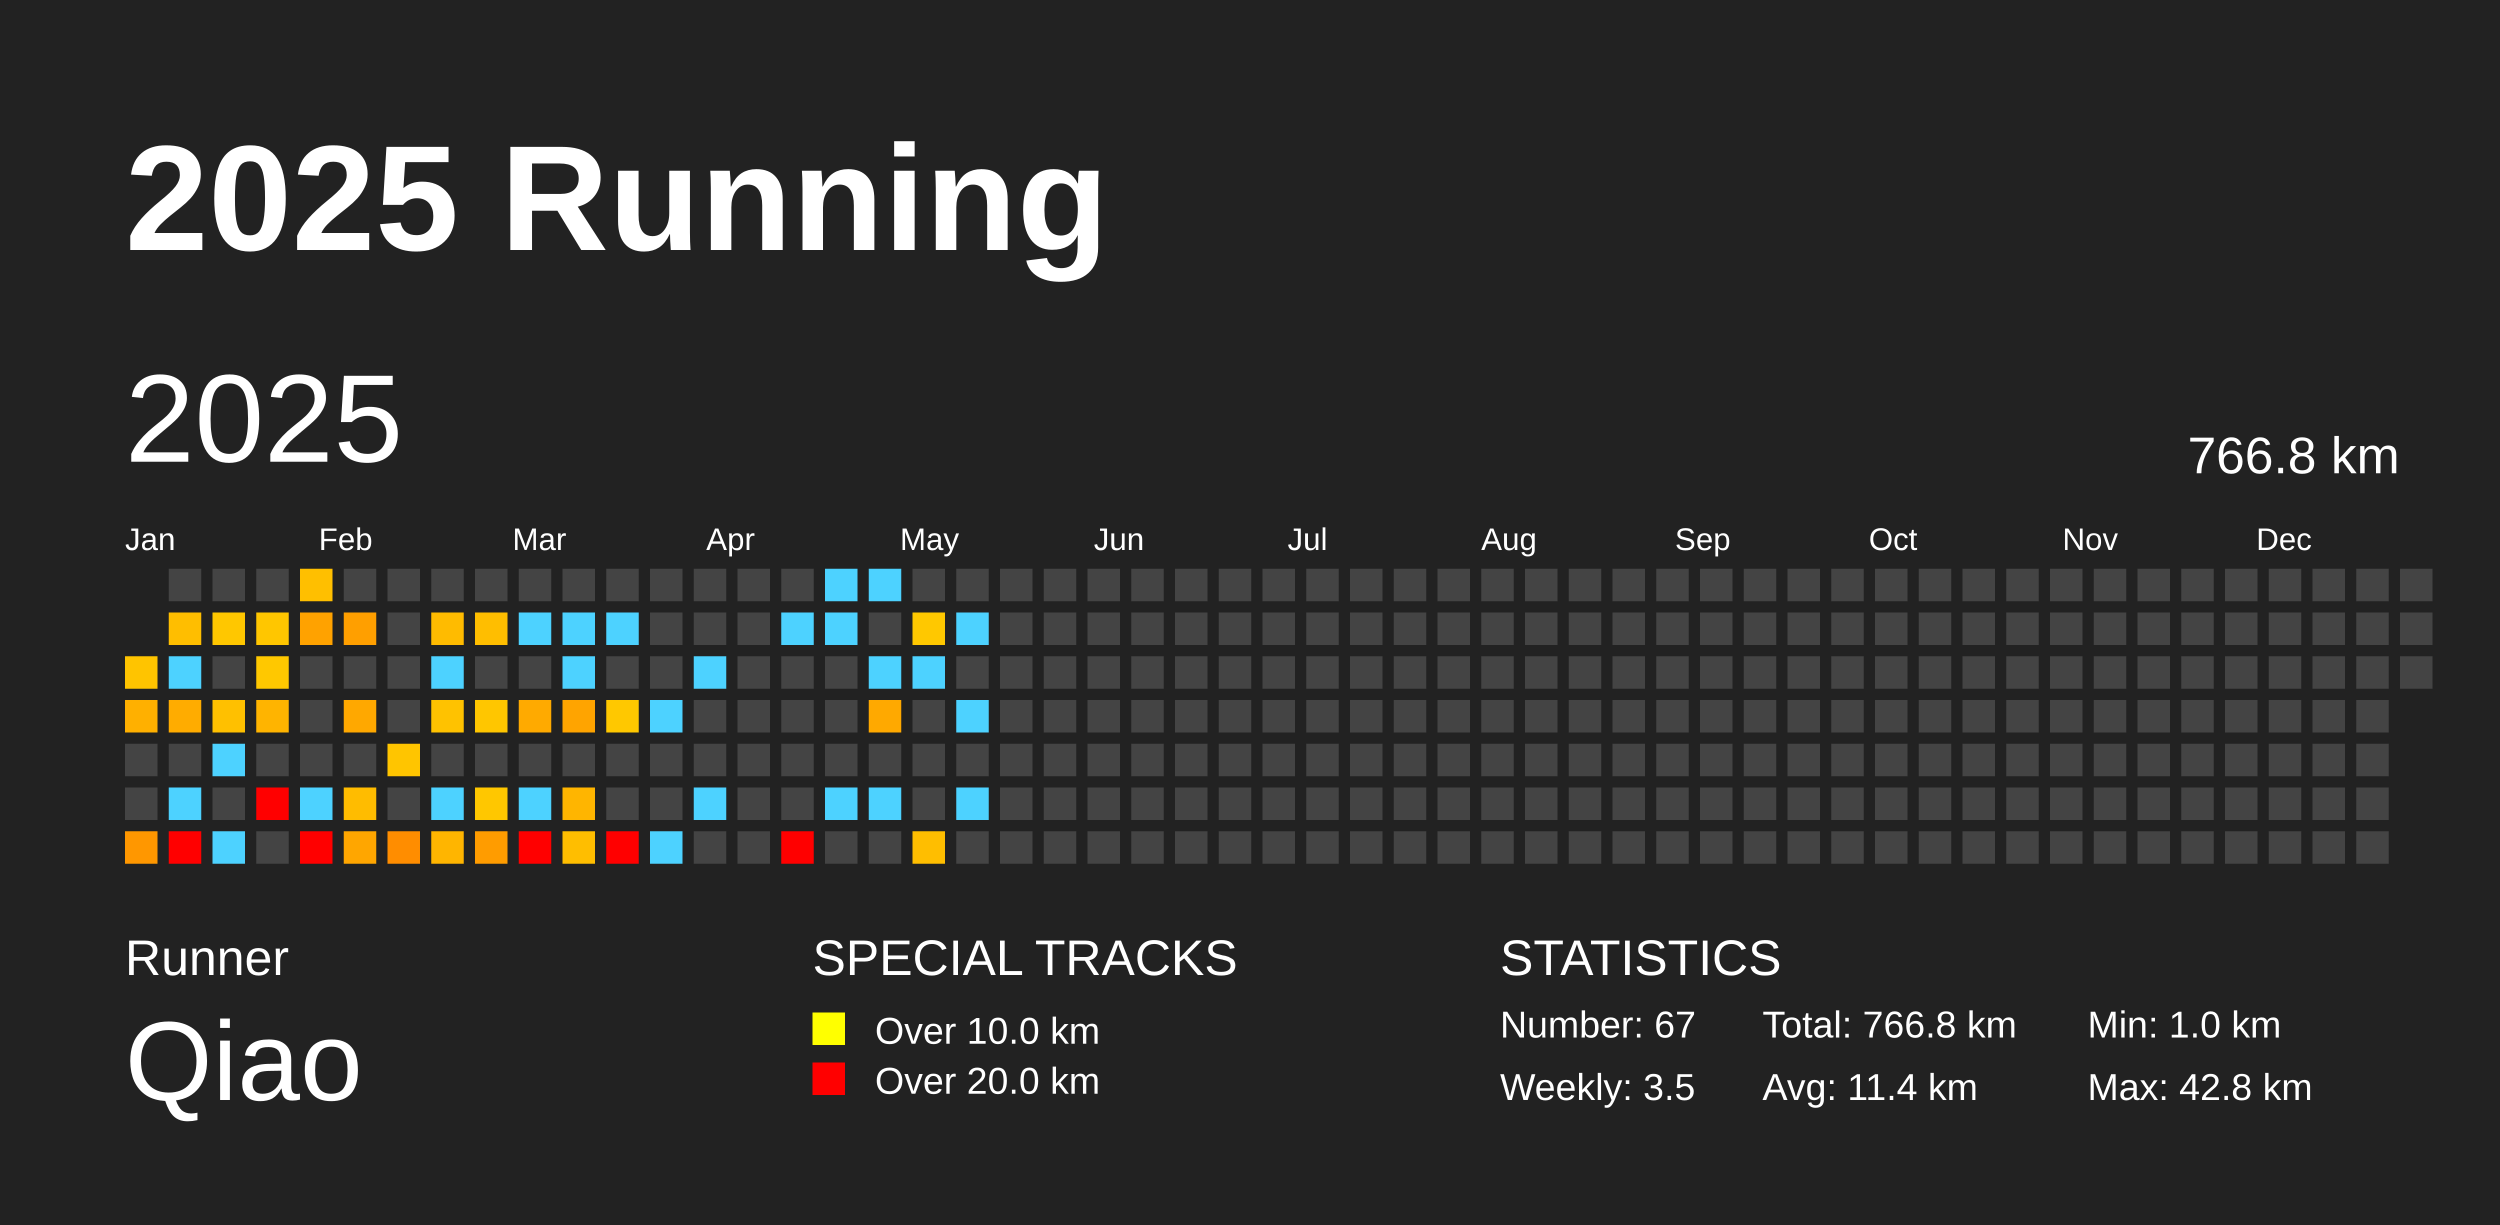
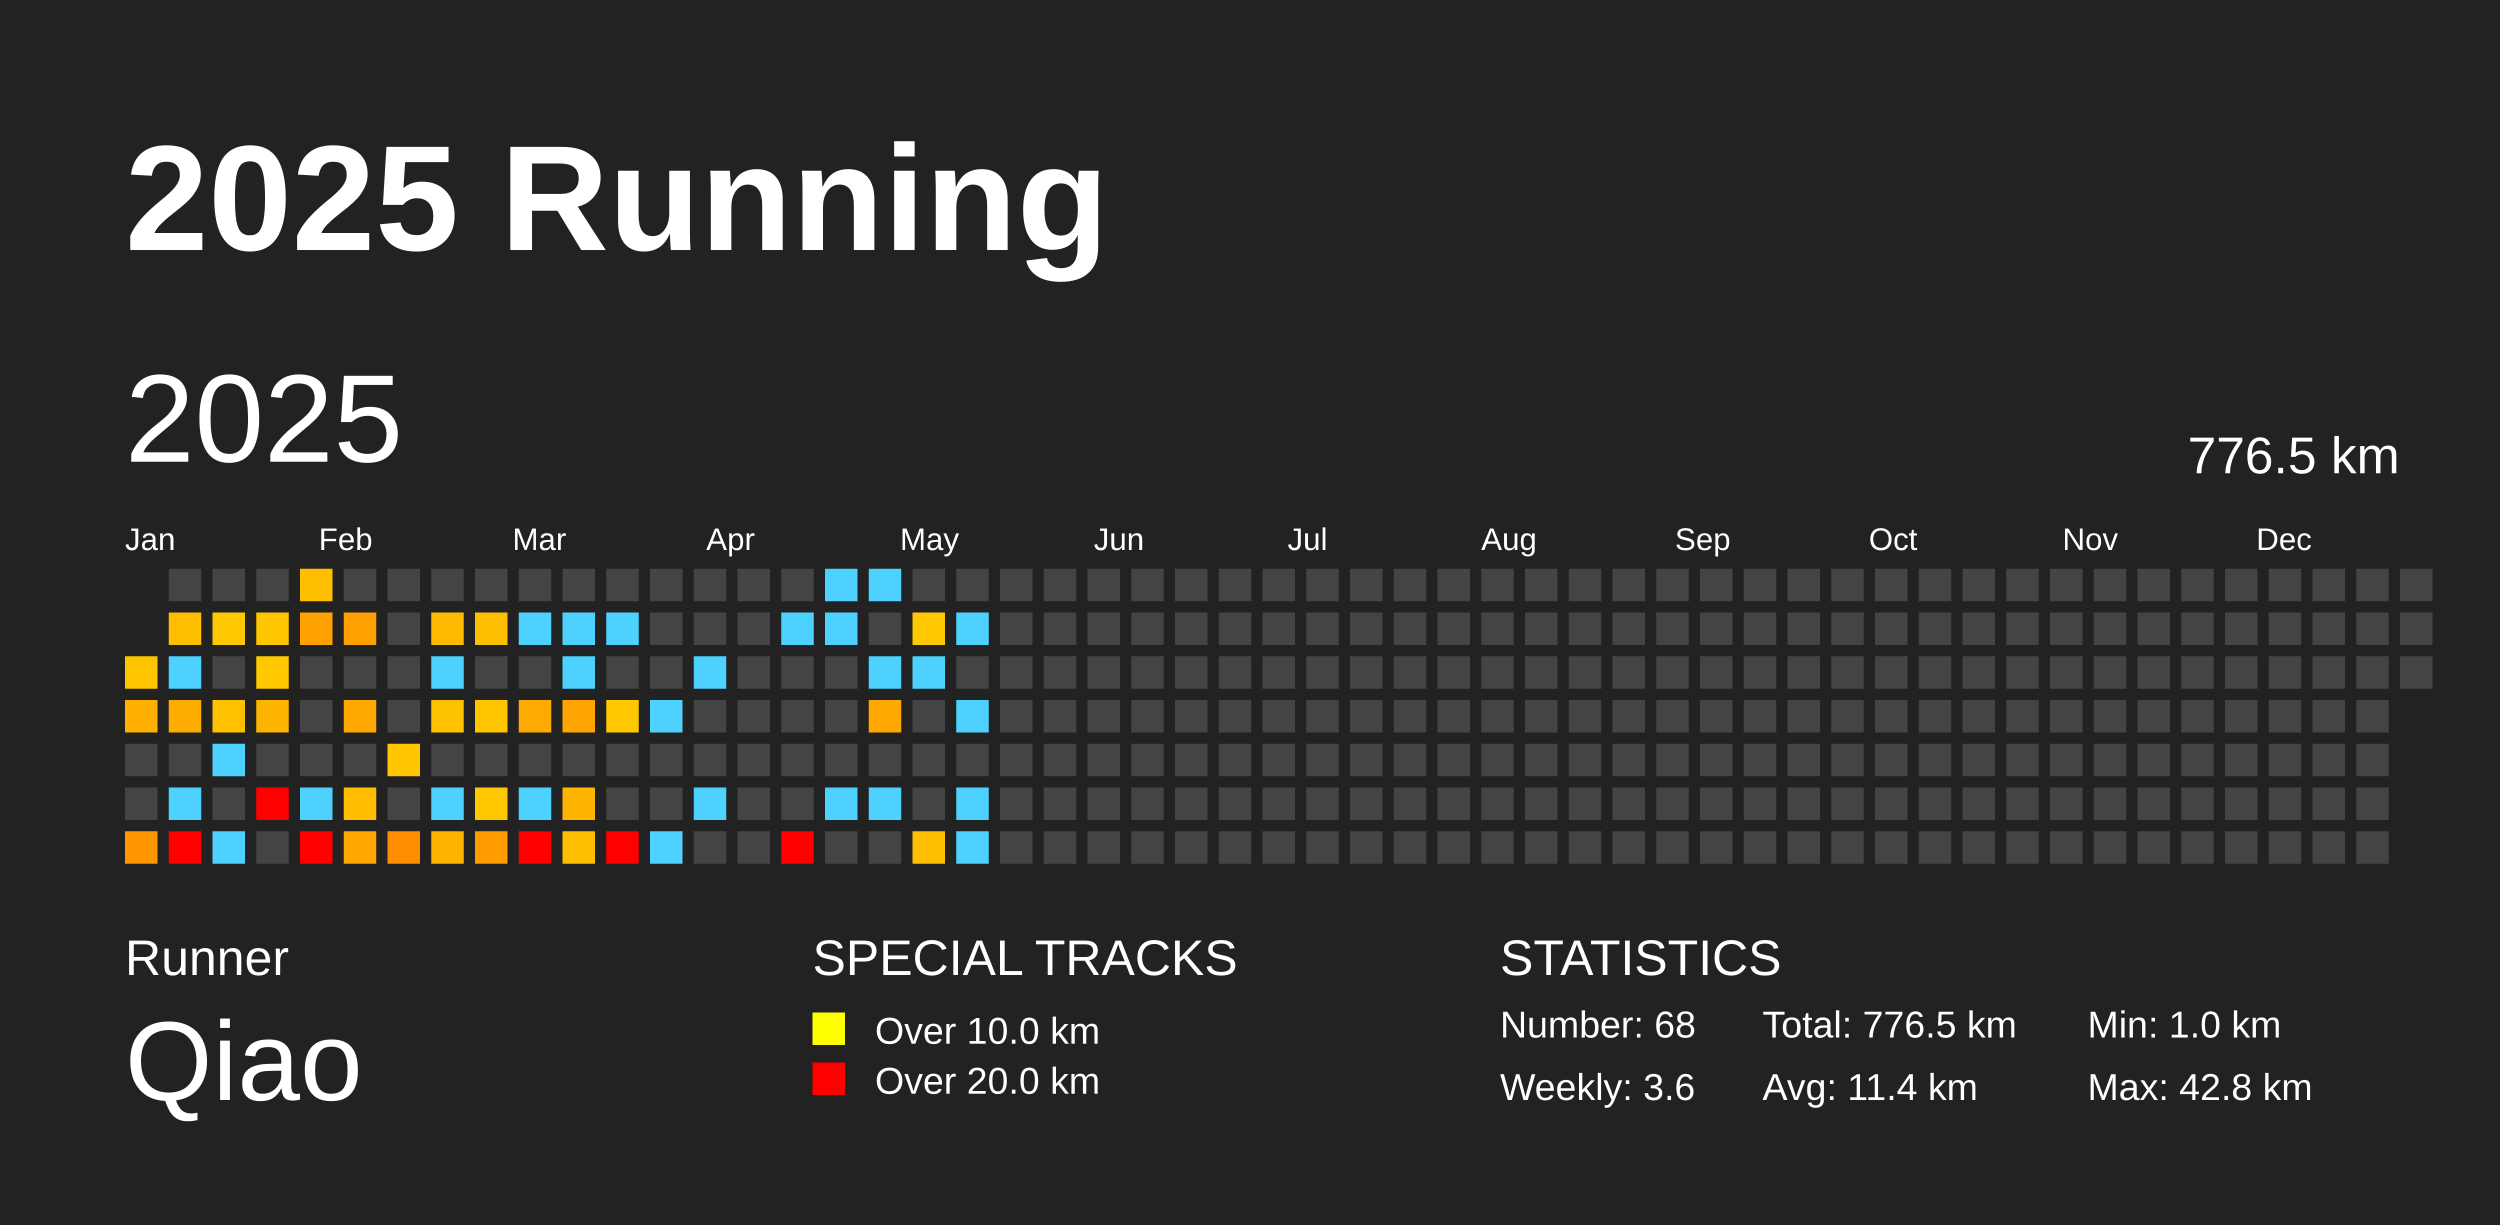
<svg xmlns="http://www.w3.org/2000/svg" baseProfile="full" height="98mm" version="1.1" viewBox="0,0,200,98" width="200mm">
  <defs />
  <rect fill="#222222" height="98" width="200" x="0" y="0" />
  <text fill="#FFFFFF" style="font-size:12px; font-family:Arial; font-weight:bold;" x="10" y="20">2025 Running</text>
  <text fill="#FFFFFF" style="font-size:4px; font-family:Arial" x="10" y="78">Runner</text>
  <text fill="#FFFFFF" style="font-size:9px; font-family:Arial" x="10" y="88">Qiao</text>
  <text fill="#FFFFFF" style="font-size:4px; font-family:Arial" x="65" y="78">SPECIAL TRACKS</text>
  <rect fill="yellow" height="2.6" width="2.6" x="65" y="81" />
  <text fill="#FFFFFF" style="font-size:3px; font-family:Arial" x="70" y="83.5">Over 10.0 km</text>
  <rect fill="red" height="2.6" width="2.6" x="65" y="85" />
  <text fill="#FFFFFF" style="font-size:3px; font-family:Arial" x="70" y="87.5">Over 20.0 km</text>
  <text fill="#FFFFFF" style="font-size:4px; font-family:Arial" x="120" y="78">STATISTICS</text>
-   <text fill="#FFFFFF" style="font-size:3px; font-family:Arial" x="120" y="83">Number: 67</text>
-   <text fill="#FFFFFF" style="font-size:3px; font-family:Arial" x="120" y="88">Weekly: 3.5</text>
-   <text fill="#FFFFFF" style="font-size:3px; font-family:Arial" x="141" y="83">Total: 766.8 km</text>
+   <text fill="#FFFFFF" style="font-size:3px; font-family:Arial" x="120" y="83">Number: 68</text>
+   <text fill="#FFFFFF" style="font-size:3px; font-family:Arial" x="120" y="88">Weekly: 3.6</text>
+   <text fill="#FFFFFF" style="font-size:3px; font-family:Arial" x="141" y="83">Total: 776.5 km</text>
  <text fill="#FFFFFF" style="font-size:3px; font-family:Arial" x="141" y="88">Avg: 11.4 km</text>
  <text fill="#FFFFFF" style="font-size:3px; font-family:Arial" x="167" y="83">Min: 1.0 km</text>
  <text fill="#FFFFFF" style="font-size:3px; font-family:Arial" x="167" y="88">Max: 42.8 km</text>
  <text dominant-baseline="hanging" fill="#FFFFFF" style="font-size:10.0px; font-family:Arial;" x="10" y="30">2025</text>
-   <text dominant-baseline="hanging" fill="#FFFFFF" style="font-size:4.125px; font-family:Arial;" x="175" y="35">766.8 km</text>
+   <text dominant-baseline="hanging" fill="#FFFFFF" style="font-size:4.125px; font-family:Arial;" x="175" y="35">776.5 km</text>
  <text fill="#FFFFFF" style="font-size:2.5px; font-family:Arial" x="10.0" y="44">Jan</text>
  <text fill="#FFFFFF" style="font-size:2.5px; font-family:Arial" x="25.5" y="44">Feb</text>
  <text fill="#FFFFFF" style="font-size:2.5px; font-family:Arial" x="41.0" y="44">Mar</text>
  <text fill="#FFFFFF" style="font-size:2.5px; font-family:Arial" x="56.5" y="44">Apr</text>
  <text fill="#FFFFFF" style="font-size:2.5px; font-family:Arial" x="72.0" y="44">May</text>
  <text fill="#FFFFFF" style="font-size:2.5px; font-family:Arial" x="87.5" y="44">Jun</text>
  <text fill="#FFFFFF" style="font-size:2.5px; font-family:Arial" x="103.0" y="44">Jul</text>
  <text fill="#FFFFFF" style="font-size:2.5px; font-family:Arial" x="118.5" y="44">Aug</text>
  <text fill="#FFFFFF" style="font-size:2.5px; font-family:Arial" x="134.0" y="44">Sep</text>
  <text fill="#FFFFFF" style="font-size:2.5px; font-family:Arial" x="149.5" y="44">Oct</text>
  <text fill="#FFFFFF" style="font-size:2.5px; font-family:Arial" x="165.0" y="44">Nov</text>
  <text fill="#FFFFFF" style="font-size:2.5px; font-family:Arial" x="180.5" y="44">Dec</text>
  <rect fill="#ffc400" height="2.6" width="2.6" x="10.0" y="52.5" />
  <rect fill="#ffb000" height="2.6" width="2.6" x="10.0" y="56.0" />
  <rect fill="#444444" height="2.6" width="2.6" x="10.0" y="59.5" />
  <rect fill="#444444" height="2.6" width="2.6" x="10.0" y="63.0" />
  <rect fill="#ff9700" height="2.6" width="2.6" x="10.0" y="66.5" />
  <rect fill="#444444" height="2.6" width="2.6" x="13.5" y="45.5" />
  <rect fill="#ffbe00" height="2.6" width="2.6" x="13.5" y="49.0" />
  <rect fill="#4dd2ff" height="2.6" width="2.6" x="13.5" y="52.5" />
  <rect fill="#ffac00" height="2.6" width="2.6" x="13.5" y="56.0" />
  <rect fill="#444444" height="2.6" width="2.6" x="13.5" y="59.5" />
  <rect fill="#4dd2ff" height="2.6" width="2.6" x="13.5" y="63.0" />
  <rect fill="red" height="2.6" width="2.6" x="13.5" y="66.5" />
  <rect fill="#444444" height="2.6" width="2.6" x="17.0" y="45.5" />
  <rect fill="#ffc700" height="2.6" width="2.6" x="17.0" y="49.0" />
  <rect fill="#444444" height="2.6" width="2.6" x="17.0" y="52.5" />
  <rect fill="#ffc000" height="2.6" width="2.6" x="17.0" y="56.0" />
  <rect fill="#4dd2ff" height="2.6" width="2.6" x="17.0" y="59.5" />
  <rect fill="#444444" height="2.6" width="2.6" x="17.0" y="63.0" />
  <rect fill="#4dd2ff" height="2.6" width="2.6" x="17.0" y="66.5" />
  <rect fill="#444444" height="2.6" width="2.6" x="20.5" y="45.5" />
  <rect fill="#ffc600" height="2.6" width="2.6" x="20.5" y="49.0" />
  <rect fill="#ffc800" height="2.6" width="2.6" x="20.5" y="52.5" />
  <rect fill="#ffb400" height="2.6" width="2.6" x="20.5" y="56.0" />
  <rect fill="#444444" height="2.6" width="2.6" x="20.5" y="59.5" />
  <rect fill="red" height="2.6" width="2.6" x="20.5" y="63.0" />
  <rect fill="#444444" height="2.6" width="2.6" x="20.5" y="66.5" />
  <rect fill="#ffbf00" height="2.6" width="2.6" x="24.0" y="45.5" />
  <rect fill="#ffa200" height="2.6" width="2.6" x="24.0" y="49.0" />
  <rect fill="#444444" height="2.6" width="2.6" x="24.0" y="52.5" />
  <rect fill="#444444" height="2.6" width="2.6" x="24.0" y="56.0" />
  <rect fill="#444444" height="2.6" width="2.6" x="24.0" y="59.5" />
  <rect fill="#4dd2ff" height="2.6" width="2.6" x="24.0" y="63.0" />
  <rect fill="red" height="2.6" width="2.6" x="24.0" y="66.5" />
  <rect fill="#444444" height="2.6" width="2.6" x="27.5" y="45.5" />
  <rect fill="#ff9f00" height="2.6" width="2.6" x="27.5" y="49.0" />
  <rect fill="#444444" height="2.6" width="2.6" x="27.5" y="52.5" />
  <rect fill="#ffa800" height="2.6" width="2.6" x="27.5" y="56.0" />
  <rect fill="#444444" height="2.6" width="2.6" x="27.5" y="59.5" />
  <rect fill="#ffbc00" height="2.6" width="2.6" x="27.5" y="63.0" />
  <rect fill="#ffa600" height="2.6" width="2.6" x="27.5" y="66.5" />
  <rect fill="#444444" height="2.6" width="2.6" x="31.0" y="45.5" />
  <rect fill="#444444" height="2.6" width="2.6" x="31.0" y="49.0" />
  <rect fill="#444444" height="2.6" width="2.6" x="31.0" y="52.5" />
  <rect fill="#444444" height="2.6" width="2.6" x="31.0" y="56.0" />
  <rect fill="#ffc500" height="2.6" width="2.6" x="31.0" y="59.5" />
  <rect fill="#444444" height="2.6" width="2.6" x="31.0" y="63.0" />
  <rect fill="#ff8d00" height="2.6" width="2.6" x="31.0" y="66.5" />
  <rect fill="#444444" height="2.6" width="2.6" x="34.5" y="45.5" />
  <rect fill="#ffbb00" height="2.6" width="2.6" x="34.5" y="49.0" />
  <rect fill="#4dd2ff" height="2.6" width="2.6" x="34.5" y="52.5" />
  <rect fill="#ffc200" height="2.6" width="2.6" x="34.5" y="56.0" />
  <rect fill="#444444" height="2.6" width="2.6" x="34.5" y="59.5" />
  <rect fill="#4dd2ff" height="2.6" width="2.6" x="34.5" y="63.0" />
  <rect fill="#ffb500" height="2.6" width="2.6" x="34.5" y="66.5" />
  <rect fill="#444444" height="2.6" width="2.6" x="38.0" y="45.5" />
  <rect fill="#ffbe00" height="2.6" width="2.6" x="38.0" y="49.0" />
  <rect fill="#444444" height="2.6" width="2.6" x="38.0" y="52.5" />
  <rect fill="#ffc600" height="2.6" width="2.6" x="38.0" y="56.0" />
  <rect fill="#444444" height="2.6" width="2.6" x="38.0" y="59.5" />
  <rect fill="#ffc700" height="2.6" width="2.6" x="38.0" y="63.0" />
  <rect fill="#ff9c00" height="2.6" width="2.6" x="38.0" y="66.5" />
  <rect fill="#444444" height="2.6" width="2.6" x="41.5" y="45.5" />
  <rect fill="#4dd2ff" height="2.6" width="2.6" x="41.5" y="49.0" />
  <rect fill="#444444" height="2.6" width="2.6" x="41.5" y="52.5" />
  <rect fill="#ffaa00" height="2.6" width="2.6" x="41.5" y="56.0" />
  <rect fill="#444444" height="2.6" width="2.6" x="41.5" y="59.5" />
  <rect fill="#4dd2ff" height="2.6" width="2.6" x="41.5" y="63.0" />
  <rect fill="red" height="2.6" width="2.6" x="41.5" y="66.5" />
  <rect fill="#444444" height="2.6" width="2.6" x="45.0" y="45.5" />
  <rect fill="#4dd2ff" height="2.6" width="2.6" x="45.0" y="49.0" />
  <rect fill="#4dd2ff" height="2.6" width="2.6" x="45.0" y="52.5" />
  <rect fill="#ffa400" height="2.6" width="2.6" x="45.0" y="56.0" />
  <rect fill="#444444" height="2.6" width="2.6" x="45.0" y="59.5" />
  <rect fill="#ffb500" height="2.6" width="2.6" x="45.0" y="63.0" />
  <rect fill="#ffbe00" height="2.6" width="2.6" x="45.0" y="66.5" />
  <rect fill="#444444" height="2.6" width="2.6" x="48.5" y="45.5" />
  <rect fill="#4dd2ff" height="2.6" width="2.6" x="48.5" y="49.0" />
  <rect fill="#444444" height="2.6" width="2.6" x="48.5" y="52.5" />
  <rect fill="#ffc800" height="2.6" width="2.6" x="48.5" y="56.0" />
  <rect fill="#444444" height="2.6" width="2.6" x="48.5" y="59.5" />
  <rect fill="#444444" height="2.6" width="2.6" x="48.5" y="63.0" />
  <rect fill="red" height="2.6" width="2.6" x="48.5" y="66.5" />
  <rect fill="#444444" height="2.6" width="2.6" x="52.0" y="45.5" />
  <rect fill="#444444" height="2.6" width="2.6" x="52.0" y="49.0" />
  <rect fill="#444444" height="2.6" width="2.6" x="52.0" y="52.5" />
  <rect fill="#4dd2ff" height="2.6" width="2.6" x="52.0" y="56.0" />
  <rect fill="#444444" height="2.6" width="2.6" x="52.0" y="59.5" />
  <rect fill="#444444" height="2.6" width="2.6" x="52.0" y="63.0" />
  <rect fill="#4dd2ff" height="2.6" width="2.6" x="52.0" y="66.5" />
  <rect fill="#444444" height="2.6" width="2.6" x="55.5" y="45.5" />
  <rect fill="#444444" height="2.6" width="2.6" x="55.5" y="49.0" />
  <rect fill="#4dd2ff" height="2.6" width="2.6" x="55.5" y="52.5" />
  <rect fill="#444444" height="2.6" width="2.6" x="55.5" y="56.0" />
  <rect fill="#444444" height="2.6" width="2.6" x="55.5" y="59.5" />
  <rect fill="#4dd2ff" height="2.6" width="2.6" x="55.5" y="63.0" />
  <rect fill="#444444" height="2.6" width="2.6" x="55.5" y="66.5" />
  <rect fill="#444444" height="2.6" width="2.6" x="59.0" y="45.5" />
  <rect fill="#444444" height="2.6" width="2.6" x="59.0" y="49.0" />
  <rect fill="#444444" height="2.6" width="2.6" x="59.0" y="52.5" />
  <rect fill="#444444" height="2.6" width="2.6" x="59.0" y="56.0" />
  <rect fill="#444444" height="2.6" width="2.6" x="59.0" y="59.5" />
  <rect fill="#444444" height="2.6" width="2.6" x="59.0" y="63.0" />
  <rect fill="#444444" height="2.6" width="2.6" x="59.0" y="66.5" />
  <rect fill="#444444" height="2.6" width="2.6" x="62.5" y="45.5" />
  <rect fill="#4dd2ff" height="2.6" width="2.6" x="62.5" y="49.0" />
  <rect fill="#444444" height="2.6" width="2.6" x="62.5" y="52.5" />
  <rect fill="#444444" height="2.6" width="2.6" x="62.5" y="56.0" />
  <rect fill="#444444" height="2.6" width="2.6" x="62.5" y="59.5" />
  <rect fill="#444444" height="2.6" width="2.6" x="62.5" y="63.0" />
  <rect fill="red" height="2.6" width="2.6" x="62.5" y="66.5" />
  <rect fill="#4dd2ff" height="2.6" width="2.6" x="66.0" y="45.5" />
  <rect fill="#4dd2ff" height="2.6" width="2.6" x="66.0" y="49.0" />
  <rect fill="#444444" height="2.6" width="2.6" x="66.0" y="52.5" />
  <rect fill="#444444" height="2.6" width="2.6" x="66.0" y="56.0" />
  <rect fill="#444444" height="2.6" width="2.6" x="66.0" y="59.5" />
  <rect fill="#4dd2ff" height="2.6" width="2.6" x="66.0" y="63.0" />
  <rect fill="#444444" height="2.6" width="2.6" x="66.0" y="66.5" />
  <rect fill="#4dd2ff" height="2.6" width="2.6" x="69.5" y="45.5" />
  <rect fill="#444444" height="2.6" width="2.6" x="69.5" y="49.0" />
  <rect fill="#4dd2ff" height="2.6" width="2.6" x="69.5" y="52.5" />
  <rect fill="#ffa900" height="2.6" width="2.6" x="69.5" y="56.0" />
  <rect fill="#444444" height="2.6" width="2.6" x="69.5" y="59.5" />
  <rect fill="#4dd2ff" height="2.6" width="2.6" x="69.5" y="63.0" />
  <rect fill="#444444" height="2.6" width="2.6" x="69.5" y="66.5" />
  <rect fill="#444444" height="2.6" width="2.6" x="73.0" y="45.5" />
  <rect fill="#ffc800" height="2.6" width="2.6" x="73.0" y="49.0" />
  <rect fill="#4dd2ff" height="2.6" width="2.6" x="73.0" y="52.5" />
  <rect fill="#444444" height="2.6" width="2.6" x="73.0" y="56.0" />
  <rect fill="#444444" height="2.6" width="2.6" x="73.0" y="59.5" />
  <rect fill="#444444" height="2.6" width="2.6" x="73.0" y="63.0" />
  <rect fill="#ffbe00" height="2.6" width="2.6" x="73.0" y="66.5" />
  <rect fill="#444444" height="2.6" width="2.6" x="76.5" y="45.5" />
  <rect fill="#4dd2ff" height="2.6" width="2.6" x="76.5" y="49.0" />
  <rect fill="#444444" height="2.6" width="2.6" x="76.5" y="52.5" />
  <rect fill="#4dd2ff" height="2.6" width="2.6" x="76.5" y="56.0" />
  <rect fill="#444444" height="2.6" width="2.6" x="76.5" y="59.5" />
  <rect fill="#4dd2ff" height="2.6" width="2.6" x="76.5" y="63.0" />
-   <rect fill="#444444" height="2.6" width="2.6" x="76.5" y="66.5" />
+   <rect fill="#4dd2ff" height="2.6" width="2.6" x="76.5" y="66.5" />
  <rect fill="#444444" height="2.6" width="2.6" x="80.0" y="45.5" />
  <rect fill="#444444" height="2.6" width="2.6" x="80.0" y="49.0" />
  <rect fill="#444444" height="2.6" width="2.6" x="80.0" y="52.5" />
  <rect fill="#444444" height="2.6" width="2.6" x="80.0" y="56.0" />
  <rect fill="#444444" height="2.6" width="2.6" x="80.0" y="59.5" />
  <rect fill="#444444" height="2.6" width="2.6" x="80.0" y="63.0" />
  <rect fill="#444444" height="2.6" width="2.6" x="80.0" y="66.5" />
  <rect fill="#444444" height="2.6" width="2.6" x="83.5" y="45.5" />
  <rect fill="#444444" height="2.6" width="2.6" x="83.5" y="49.0" />
  <rect fill="#444444" height="2.6" width="2.6" x="83.5" y="52.5" />
  <rect fill="#444444" height="2.6" width="2.6" x="83.5" y="56.0" />
  <rect fill="#444444" height="2.6" width="2.6" x="83.5" y="59.5" />
  <rect fill="#444444" height="2.6" width="2.6" x="83.5" y="63.0" />
  <rect fill="#444444" height="2.6" width="2.6" x="83.5" y="66.5" />
  <rect fill="#444444" height="2.6" width="2.6" x="87.0" y="45.5" />
  <rect fill="#444444" height="2.6" width="2.6" x="87.0" y="49.0" />
  <rect fill="#444444" height="2.6" width="2.6" x="87.0" y="52.5" />
  <rect fill="#444444" height="2.6" width="2.6" x="87.0" y="56.0" />
  <rect fill="#444444" height="2.6" width="2.6" x="87.0" y="59.5" />
  <rect fill="#444444" height="2.6" width="2.6" x="87.0" y="63.0" />
  <rect fill="#444444" height="2.6" width="2.6" x="87.0" y="66.5" />
  <rect fill="#444444" height="2.6" width="2.6" x="90.5" y="45.5" />
  <rect fill="#444444" height="2.6" width="2.6" x="90.5" y="49.0" />
  <rect fill="#444444" height="2.6" width="2.6" x="90.5" y="52.5" />
  <rect fill="#444444" height="2.6" width="2.6" x="90.5" y="56.0" />
  <rect fill="#444444" height="2.6" width="2.6" x="90.5" y="59.5" />
  <rect fill="#444444" height="2.6" width="2.6" x="90.5" y="63.0" />
  <rect fill="#444444" height="2.6" width="2.6" x="90.5" y="66.5" />
  <rect fill="#444444" height="2.6" width="2.6" x="94.0" y="45.5" />
  <rect fill="#444444" height="2.6" width="2.6" x="94.0" y="49.0" />
  <rect fill="#444444" height="2.6" width="2.6" x="94.0" y="52.5" />
  <rect fill="#444444" height="2.6" width="2.6" x="94.0" y="56.0" />
  <rect fill="#444444" height="2.6" width="2.6" x="94.0" y="59.5" />
  <rect fill="#444444" height="2.6" width="2.6" x="94.0" y="63.0" />
  <rect fill="#444444" height="2.6" width="2.6" x="94.0" y="66.5" />
  <rect fill="#444444" height="2.6" width="2.6" x="97.5" y="45.5" />
  <rect fill="#444444" height="2.6" width="2.6" x="97.5" y="49.0" />
  <rect fill="#444444" height="2.6" width="2.6" x="97.5" y="52.5" />
  <rect fill="#444444" height="2.6" width="2.6" x="97.5" y="56.0" />
  <rect fill="#444444" height="2.6" width="2.6" x="97.5" y="59.5" />
  <rect fill="#444444" height="2.6" width="2.6" x="97.5" y="63.0" />
  <rect fill="#444444" height="2.6" width="2.6" x="97.5" y="66.5" />
  <rect fill="#444444" height="2.6" width="2.6" x="101.0" y="45.5" />
  <rect fill="#444444" height="2.6" width="2.6" x="101.0" y="49.0" />
  <rect fill="#444444" height="2.6" width="2.6" x="101.0" y="52.5" />
  <rect fill="#444444" height="2.6" width="2.6" x="101.0" y="56.0" />
  <rect fill="#444444" height="2.6" width="2.6" x="101.0" y="59.5" />
  <rect fill="#444444" height="2.6" width="2.6" x="101.0" y="63.0" />
  <rect fill="#444444" height="2.6" width="2.6" x="101.0" y="66.5" />
  <rect fill="#444444" height="2.6" width="2.6" x="104.5" y="45.5" />
  <rect fill="#444444" height="2.6" width="2.6" x="104.5" y="49.0" />
  <rect fill="#444444" height="2.6" width="2.6" x="104.5" y="52.5" />
  <rect fill="#444444" height="2.6" width="2.6" x="104.5" y="56.0" />
  <rect fill="#444444" height="2.6" width="2.6" x="104.5" y="59.5" />
  <rect fill="#444444" height="2.6" width="2.6" x="104.5" y="63.0" />
  <rect fill="#444444" height="2.6" width="2.6" x="104.5" y="66.5" />
  <rect fill="#444444" height="2.6" width="2.6" x="108.0" y="45.5" />
  <rect fill="#444444" height="2.6" width="2.6" x="108.0" y="49.0" />
  <rect fill="#444444" height="2.6" width="2.6" x="108.0" y="52.5" />
  <rect fill="#444444" height="2.6" width="2.6" x="108.0" y="56.0" />
  <rect fill="#444444" height="2.6" width="2.6" x="108.0" y="59.5" />
  <rect fill="#444444" height="2.6" width="2.6" x="108.0" y="63.0" />
  <rect fill="#444444" height="2.6" width="2.6" x="108.0" y="66.5" />
  <rect fill="#444444" height="2.6" width="2.6" x="111.5" y="45.5" />
  <rect fill="#444444" height="2.6" width="2.6" x="111.5" y="49.0" />
  <rect fill="#444444" height="2.6" width="2.6" x="111.5" y="52.5" />
  <rect fill="#444444" height="2.6" width="2.6" x="111.5" y="56.0" />
  <rect fill="#444444" height="2.6" width="2.6" x="111.5" y="59.5" />
  <rect fill="#444444" height="2.6" width="2.6" x="111.5" y="63.0" />
  <rect fill="#444444" height="2.6" width="2.6" x="111.5" y="66.5" />
  <rect fill="#444444" height="2.6" width="2.6" x="115.0" y="45.5" />
  <rect fill="#444444" height="2.6" width="2.6" x="115.0" y="49.0" />
  <rect fill="#444444" height="2.6" width="2.6" x="115.0" y="52.5" />
  <rect fill="#444444" height="2.6" width="2.6" x="115.0" y="56.0" />
  <rect fill="#444444" height="2.6" width="2.6" x="115.0" y="59.5" />
  <rect fill="#444444" height="2.6" width="2.6" x="115.0" y="63.0" />
  <rect fill="#444444" height="2.6" width="2.6" x="115.0" y="66.5" />
  <rect fill="#444444" height="2.6" width="2.6" x="118.5" y="45.5" />
  <rect fill="#444444" height="2.6" width="2.6" x="118.5" y="49.0" />
  <rect fill="#444444" height="2.6" width="2.6" x="118.5" y="52.5" />
  <rect fill="#444444" height="2.6" width="2.6" x="118.5" y="56.0" />
  <rect fill="#444444" height="2.6" width="2.6" x="118.5" y="59.5" />
  <rect fill="#444444" height="2.6" width="2.6" x="118.5" y="63.0" />
  <rect fill="#444444" height="2.6" width="2.6" x="118.5" y="66.5" />
  <rect fill="#444444" height="2.6" width="2.6" x="122.0" y="45.5" />
  <rect fill="#444444" height="2.6" width="2.6" x="122.0" y="49.0" />
  <rect fill="#444444" height="2.6" width="2.6" x="122.0" y="52.5" />
  <rect fill="#444444" height="2.6" width="2.6" x="122.0" y="56.0" />
  <rect fill="#444444" height="2.6" width="2.6" x="122.0" y="59.5" />
  <rect fill="#444444" height="2.6" width="2.6" x="122.0" y="63.0" />
  <rect fill="#444444" height="2.6" width="2.6" x="122.0" y="66.5" />
  <rect fill="#444444" height="2.6" width="2.6" x="125.5" y="45.5" />
  <rect fill="#444444" height="2.6" width="2.6" x="125.5" y="49.0" />
  <rect fill="#444444" height="2.6" width="2.6" x="125.5" y="52.5" />
  <rect fill="#444444" height="2.6" width="2.6" x="125.5" y="56.0" />
  <rect fill="#444444" height="2.6" width="2.6" x="125.5" y="59.5" />
  <rect fill="#444444" height="2.6" width="2.6" x="125.5" y="63.0" />
  <rect fill="#444444" height="2.6" width="2.6" x="125.5" y="66.5" />
  <rect fill="#444444" height="2.6" width="2.6" x="129.0" y="45.5" />
  <rect fill="#444444" height="2.6" width="2.6" x="129.0" y="49.0" />
  <rect fill="#444444" height="2.6" width="2.6" x="129.0" y="52.5" />
  <rect fill="#444444" height="2.6" width="2.6" x="129.0" y="56.0" />
  <rect fill="#444444" height="2.6" width="2.6" x="129.0" y="59.5" />
  <rect fill="#444444" height="2.6" width="2.6" x="129.0" y="63.0" />
  <rect fill="#444444" height="2.6" width="2.6" x="129.0" y="66.5" />
  <rect fill="#444444" height="2.6" width="2.6" x="132.5" y="45.5" />
  <rect fill="#444444" height="2.6" width="2.6" x="132.5" y="49.0" />
  <rect fill="#444444" height="2.6" width="2.6" x="132.5" y="52.5" />
  <rect fill="#444444" height="2.6" width="2.6" x="132.5" y="56.0" />
  <rect fill="#444444" height="2.6" width="2.6" x="132.5" y="59.5" />
  <rect fill="#444444" height="2.6" width="2.6" x="132.5" y="63.0" />
  <rect fill="#444444" height="2.6" width="2.6" x="132.5" y="66.5" />
  <rect fill="#444444" height="2.6" width="2.6" x="136.0" y="45.5" />
  <rect fill="#444444" height="2.6" width="2.6" x="136.0" y="49.0" />
  <rect fill="#444444" height="2.6" width="2.6" x="136.0" y="52.5" />
  <rect fill="#444444" height="2.6" width="2.6" x="136.0" y="56.0" />
  <rect fill="#444444" height="2.6" width="2.6" x="136.0" y="59.5" />
  <rect fill="#444444" height="2.6" width="2.6" x="136.0" y="63.0" />
  <rect fill="#444444" height="2.6" width="2.6" x="136.0" y="66.5" />
  <rect fill="#444444" height="2.6" width="2.6" x="139.5" y="45.5" />
  <rect fill="#444444" height="2.6" width="2.6" x="139.5" y="49.0" />
  <rect fill="#444444" height="2.6" width="2.6" x="139.5" y="52.5" />
  <rect fill="#444444" height="2.6" width="2.6" x="139.5" y="56.0" />
  <rect fill="#444444" height="2.6" width="2.6" x="139.5" y="59.5" />
  <rect fill="#444444" height="2.6" width="2.6" x="139.5" y="63.0" />
  <rect fill="#444444" height="2.6" width="2.6" x="139.5" y="66.5" />
  <rect fill="#444444" height="2.6" width="2.6" x="143.0" y="45.5" />
  <rect fill="#444444" height="2.6" width="2.6" x="143.0" y="49.0" />
  <rect fill="#444444" height="2.6" width="2.6" x="143.0" y="52.5" />
  <rect fill="#444444" height="2.6" width="2.6" x="143.0" y="56.0" />
  <rect fill="#444444" height="2.6" width="2.6" x="143.0" y="59.5" />
  <rect fill="#444444" height="2.6" width="2.6" x="143.0" y="63.0" />
  <rect fill="#444444" height="2.6" width="2.6" x="143.0" y="66.5" />
  <rect fill="#444444" height="2.6" width="2.6" x="146.5" y="45.5" />
  <rect fill="#444444" height="2.6" width="2.6" x="146.5" y="49.0" />
  <rect fill="#444444" height="2.6" width="2.6" x="146.5" y="52.5" />
  <rect fill="#444444" height="2.6" width="2.6" x="146.5" y="56.0" />
  <rect fill="#444444" height="2.6" width="2.6" x="146.5" y="59.5" />
  <rect fill="#444444" height="2.6" width="2.6" x="146.5" y="63.0" />
  <rect fill="#444444" height="2.6" width="2.6" x="146.5" y="66.5" />
  <rect fill="#444444" height="2.6" width="2.6" x="150.0" y="45.5" />
  <rect fill="#444444" height="2.6" width="2.6" x="150.0" y="49.0" />
  <rect fill="#444444" height="2.6" width="2.6" x="150.0" y="52.5" />
  <rect fill="#444444" height="2.6" width="2.6" x="150.0" y="56.0" />
  <rect fill="#444444" height="2.6" width="2.6" x="150.0" y="59.5" />
  <rect fill="#444444" height="2.6" width="2.6" x="150.0" y="63.0" />
  <rect fill="#444444" height="2.6" width="2.6" x="150.0" y="66.5" />
  <rect fill="#444444" height="2.6" width="2.6" x="153.5" y="45.5" />
  <rect fill="#444444" height="2.6" width="2.6" x="153.5" y="49.0" />
  <rect fill="#444444" height="2.6" width="2.6" x="153.5" y="52.5" />
  <rect fill="#444444" height="2.6" width="2.6" x="153.5" y="56.0" />
  <rect fill="#444444" height="2.6" width="2.6" x="153.5" y="59.5" />
  <rect fill="#444444" height="2.6" width="2.6" x="153.5" y="63.0" />
  <rect fill="#444444" height="2.6" width="2.6" x="153.5" y="66.5" />
  <rect fill="#444444" height="2.6" width="2.6" x="157.0" y="45.5" />
  <rect fill="#444444" height="2.6" width="2.6" x="157.0" y="49.0" />
  <rect fill="#444444" height="2.6" width="2.6" x="157.0" y="52.5" />
  <rect fill="#444444" height="2.6" width="2.6" x="157.0" y="56.0" />
  <rect fill="#444444" height="2.6" width="2.6" x="157.0" y="59.5" />
  <rect fill="#444444" height="2.6" width="2.6" x="157.0" y="63.0" />
  <rect fill="#444444" height="2.6" width="2.6" x="157.0" y="66.5" />
  <rect fill="#444444" height="2.6" width="2.6" x="160.5" y="45.5" />
  <rect fill="#444444" height="2.6" width="2.6" x="160.5" y="49.0" />
  <rect fill="#444444" height="2.6" width="2.6" x="160.5" y="52.5" />
  <rect fill="#444444" height="2.6" width="2.6" x="160.5" y="56.0" />
  <rect fill="#444444" height="2.6" width="2.6" x="160.5" y="59.5" />
  <rect fill="#444444" height="2.6" width="2.6" x="160.5" y="63.0" />
  <rect fill="#444444" height="2.6" width="2.6" x="160.5" y="66.5" />
  <rect fill="#444444" height="2.6" width="2.6" x="164.0" y="45.5" />
  <rect fill="#444444" height="2.6" width="2.6" x="164.0" y="49.0" />
  <rect fill="#444444" height="2.6" width="2.6" x="164.0" y="52.5" />
  <rect fill="#444444" height="2.6" width="2.6" x="164.0" y="56.0" />
  <rect fill="#444444" height="2.6" width="2.6" x="164.0" y="59.5" />
  <rect fill="#444444" height="2.6" width="2.6" x="164.0" y="63.0" />
  <rect fill="#444444" height="2.6" width="2.6" x="164.0" y="66.5" />
  <rect fill="#444444" height="2.6" width="2.6" x="167.5" y="45.5" />
  <rect fill="#444444" height="2.6" width="2.6" x="167.5" y="49.0" />
  <rect fill="#444444" height="2.6" width="2.6" x="167.5" y="52.5" />
  <rect fill="#444444" height="2.6" width="2.6" x="167.5" y="56.0" />
  <rect fill="#444444" height="2.6" width="2.6" x="167.5" y="59.5" />
  <rect fill="#444444" height="2.6" width="2.6" x="167.5" y="63.0" />
  <rect fill="#444444" height="2.6" width="2.6" x="167.5" y="66.5" />
  <rect fill="#444444" height="2.6" width="2.6" x="171.0" y="45.5" />
  <rect fill="#444444" height="2.6" width="2.6" x="171.0" y="49.0" />
  <rect fill="#444444" height="2.6" width="2.6" x="171.0" y="52.5" />
  <rect fill="#444444" height="2.6" width="2.6" x="171.0" y="56.0" />
  <rect fill="#444444" height="2.6" width="2.6" x="171.0" y="59.5" />
  <rect fill="#444444" height="2.6" width="2.6" x="171.0" y="63.0" />
  <rect fill="#444444" height="2.6" width="2.6" x="171.0" y="66.5" />
  <rect fill="#444444" height="2.6" width="2.6" x="174.5" y="45.5" />
  <rect fill="#444444" height="2.6" width="2.6" x="174.5" y="49.0" />
  <rect fill="#444444" height="2.6" width="2.6" x="174.5" y="52.5" />
  <rect fill="#444444" height="2.6" width="2.6" x="174.5" y="56.0" />
  <rect fill="#444444" height="2.6" width="2.6" x="174.5" y="59.5" />
  <rect fill="#444444" height="2.6" width="2.6" x="174.5" y="63.0" />
  <rect fill="#444444" height="2.6" width="2.6" x="174.5" y="66.5" />
  <rect fill="#444444" height="2.6" width="2.6" x="178.0" y="45.5" />
  <rect fill="#444444" height="2.6" width="2.6" x="178.0" y="49.0" />
  <rect fill="#444444" height="2.6" width="2.6" x="178.0" y="52.5" />
  <rect fill="#444444" height="2.6" width="2.6" x="178.0" y="56.0" />
  <rect fill="#444444" height="2.6" width="2.6" x="178.0" y="59.5" />
  <rect fill="#444444" height="2.6" width="2.6" x="178.0" y="63.0" />
  <rect fill="#444444" height="2.6" width="2.6" x="178.0" y="66.5" />
  <rect fill="#444444" height="2.6" width="2.6" x="181.5" y="45.5" />
  <rect fill="#444444" height="2.6" width="2.6" x="181.5" y="49.0" />
  <rect fill="#444444" height="2.6" width="2.6" x="181.5" y="52.5" />
  <rect fill="#444444" height="2.6" width="2.6" x="181.5" y="56.0" />
  <rect fill="#444444" height="2.6" width="2.6" x="181.5" y="59.5" />
  <rect fill="#444444" height="2.6" width="2.6" x="181.5" y="63.0" />
  <rect fill="#444444" height="2.6" width="2.6" x="181.5" y="66.5" />
  <rect fill="#444444" height="2.6" width="2.6" x="185.0" y="45.5" />
  <rect fill="#444444" height="2.6" width="2.6" x="185.0" y="49.0" />
  <rect fill="#444444" height="2.6" width="2.6" x="185.0" y="52.5" />
  <rect fill="#444444" height="2.6" width="2.6" x="185.0" y="56.0" />
  <rect fill="#444444" height="2.6" width="2.6" x="185.0" y="59.5" />
  <rect fill="#444444" height="2.6" width="2.6" x="185.0" y="63.0" />
  <rect fill="#444444" height="2.6" width="2.6" x="185.0" y="66.5" />
  <rect fill="#444444" height="2.6" width="2.6" x="188.5" y="45.5" />
  <rect fill="#444444" height="2.6" width="2.6" x="188.5" y="49.0" />
  <rect fill="#444444" height="2.6" width="2.6" x="188.5" y="52.5" />
  <rect fill="#444444" height="2.6" width="2.6" x="188.5" y="56.0" />
  <rect fill="#444444" height="2.6" width="2.6" x="188.5" y="59.5" />
  <rect fill="#444444" height="2.6" width="2.6" x="188.5" y="63.0" />
  <rect fill="#444444" height="2.6" width="2.6" x="188.5" y="66.5" />
  <rect fill="#444444" height="2.6" width="2.6" x="192.0" y="45.5" />
  <rect fill="#444444" height="2.6" width="2.6" x="192.0" y="49.0" />
  <rect fill="#444444" height="2.6" width="2.6" x="192.0" y="52.5" />
</svg>
